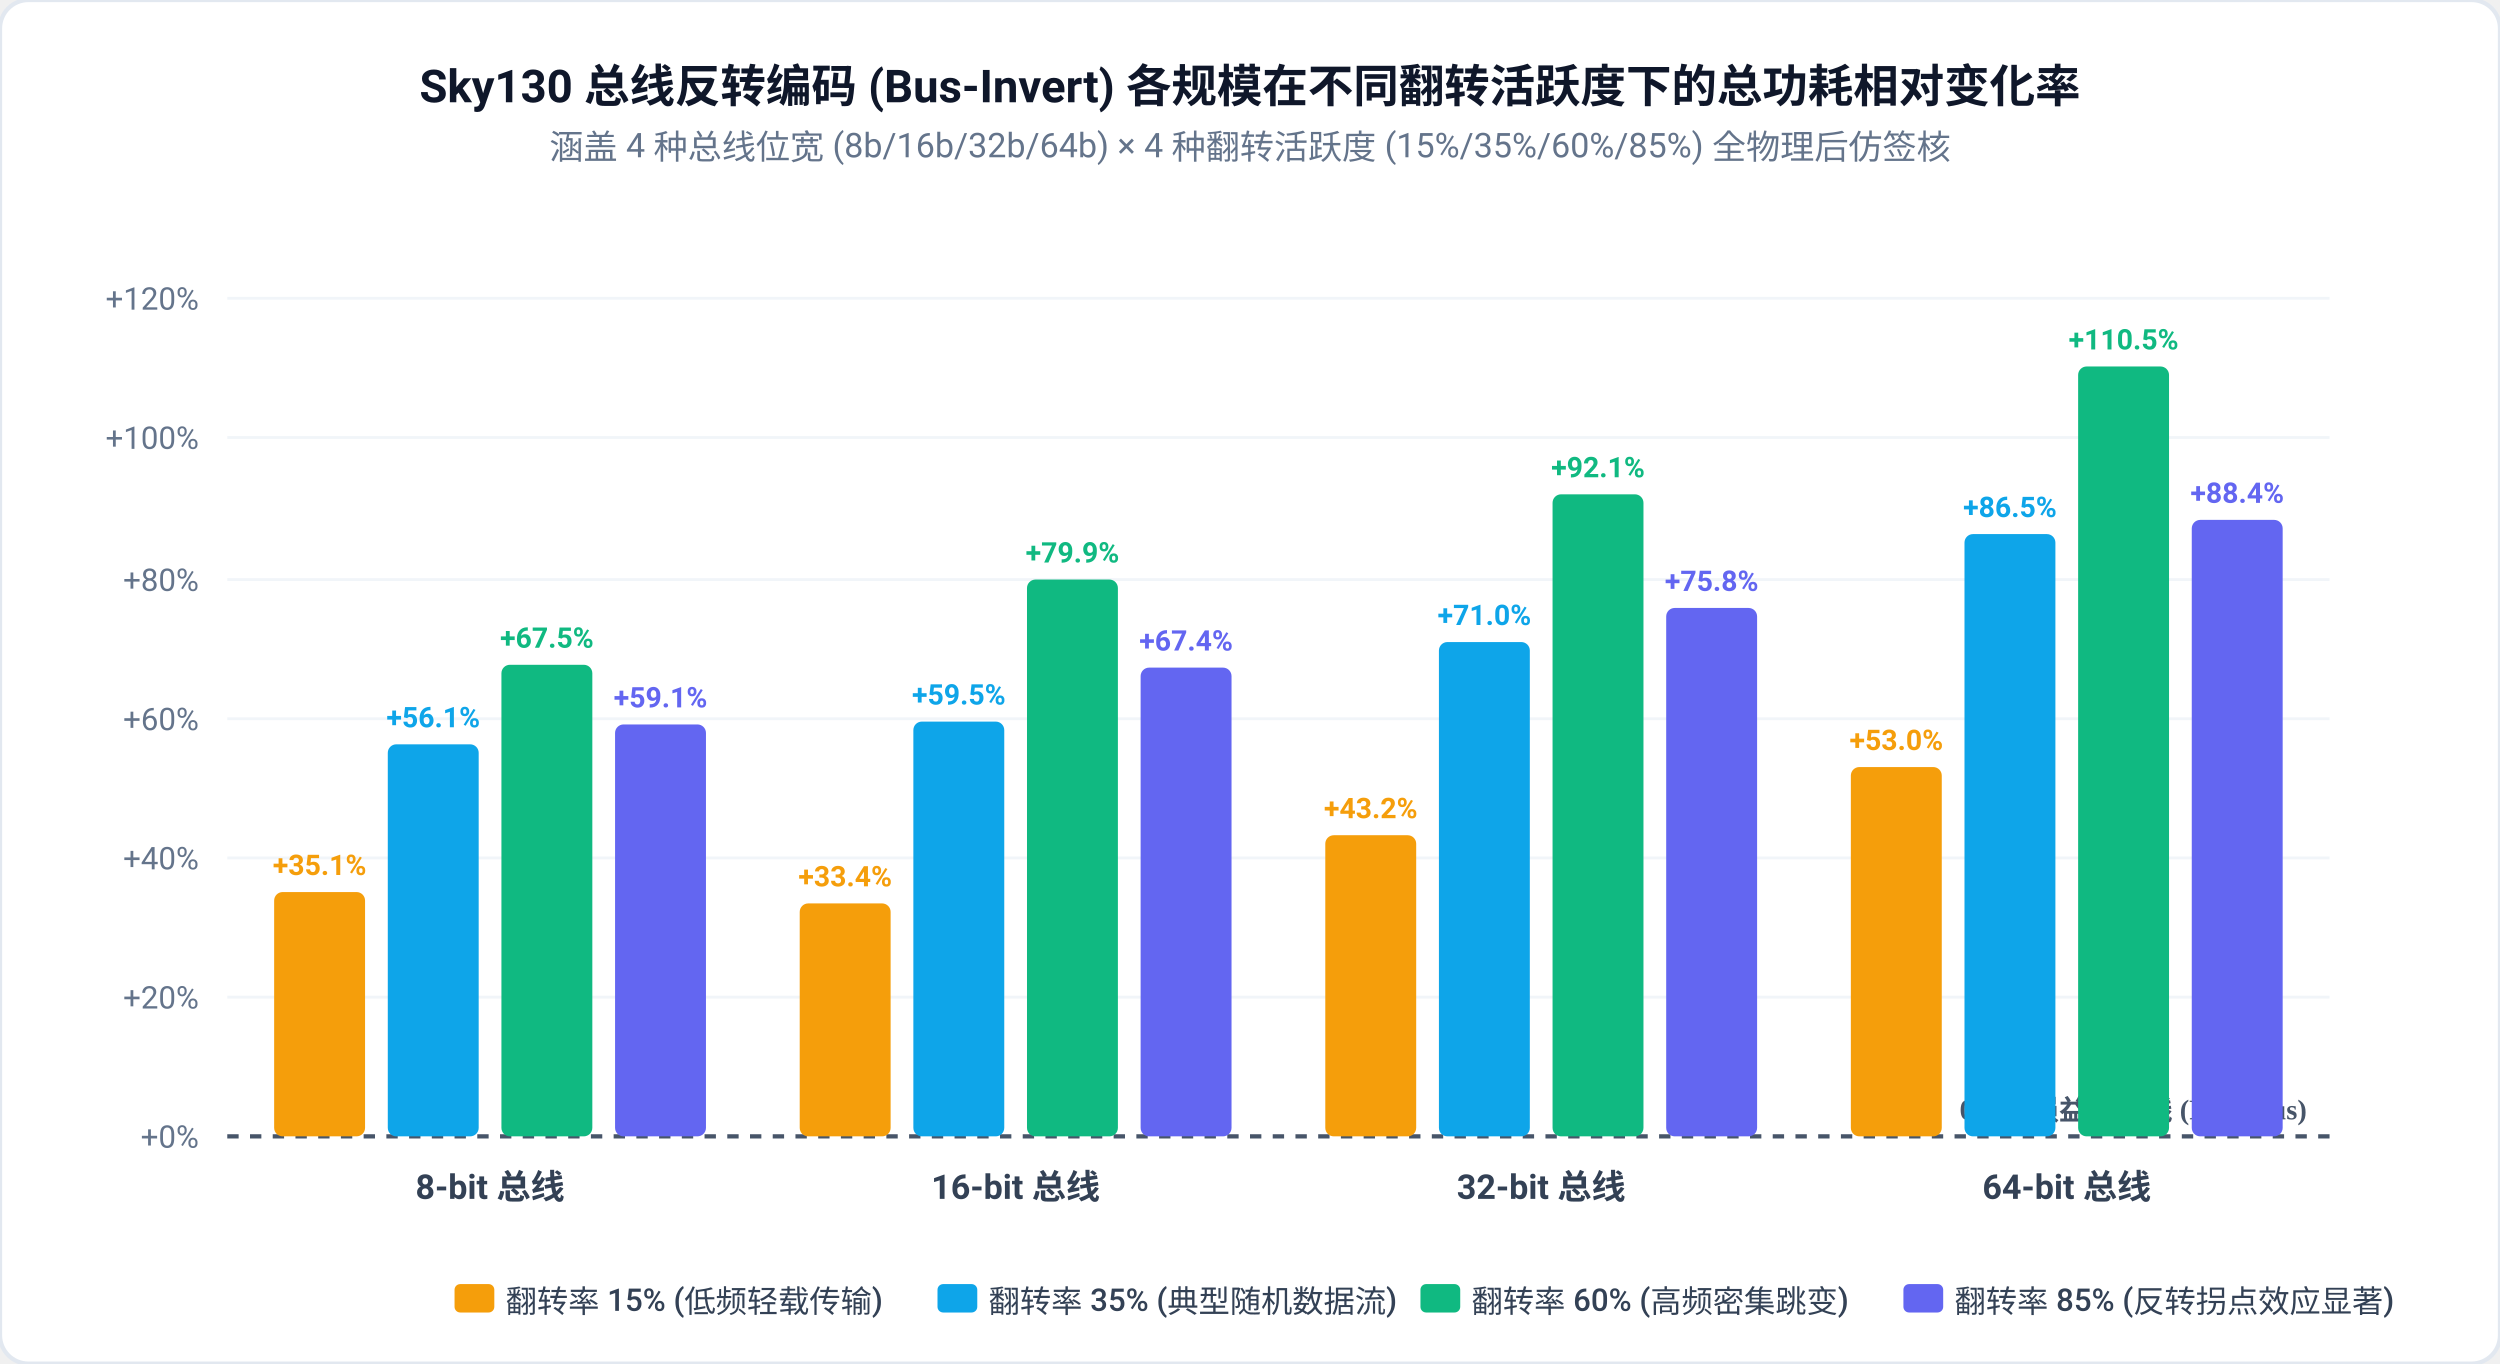
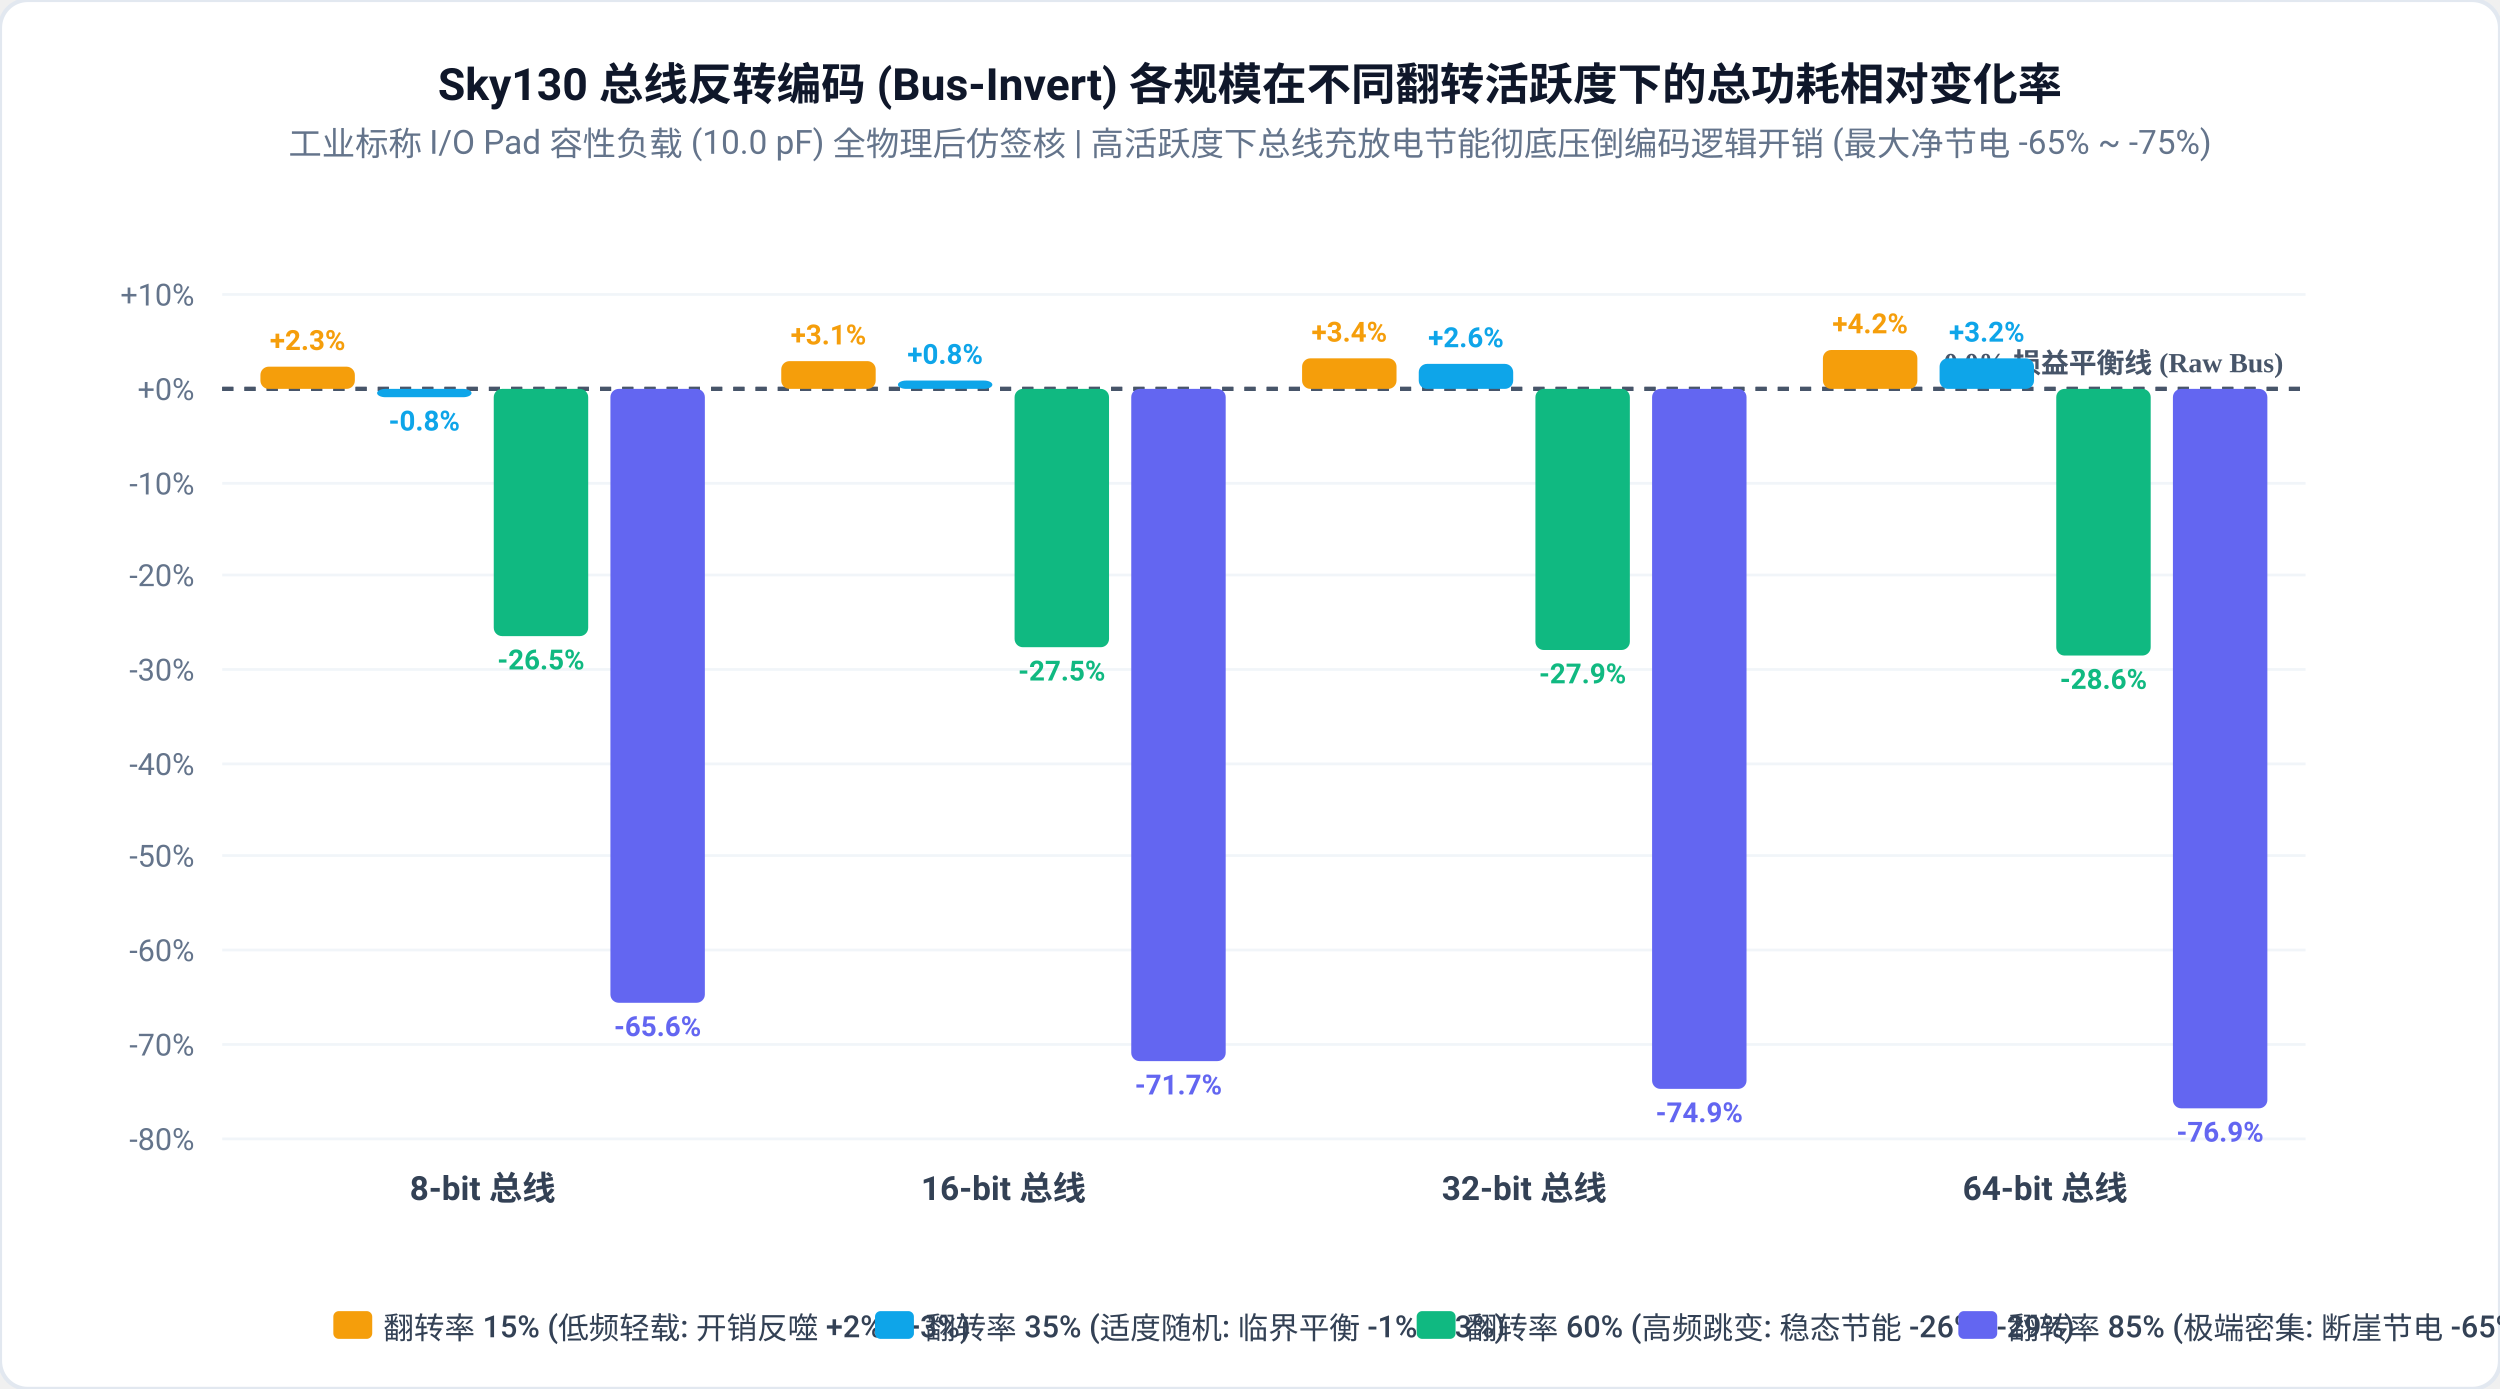
- <svg xmlns="http://www.w3.org/2000/svg" viewBox="0 0 880 480" width="880" height="480">
+ <svg xmlns="http://www.w3.org/2000/svg" viewBox="0 0 900 500" width="900" height="500">
  <defs>
    <style>
    .title { font-family: -apple-system, BlinkMacSystemFont, "Segoe UI", Roboto, Helvetica, Arial, sans-serif; font-size: 16px; font-weight: 700; fill: #0f172a; }
    .subtitle { font-family: -apple-system, BlinkMacSystemFont, "Segoe UI", Roboto, Helvetica, Arial, sans-serif; font-size: 12px; fill: #64748b; }
    .axis-label { font-family: -apple-system, BlinkMacSystemFont, "Segoe UI", Roboto, Helvetica, Arial, sans-serif; font-size: 12px; font-weight: 600; fill: #334155; }
    .tick-label { font-family: -apple-system, BlinkMacSystemFont, "Segoe UI", Roboto, Helvetica, Arial, sans-serif; font-size: 11px; fill: #64748b; }
    .data-label { font-family: -apple-system, BlinkMacSystemFont, "Segoe UI", Roboto, Helvetica, Arial, sans-serif; font-size: 10px; font-weight: 700; }
    .legend-text { font-family: -apple-system, BlinkMacSystemFont, "Segoe UI", Roboto, Helvetica, Arial, sans-serif; font-size: 11px; font-weight: 500; fill: #334155; }
    .grid-line { stroke: #f1f5f9; stroke-width: 1; }
    .zero-line { stroke: #475569; stroke-width: 1.5; stroke-dasharray: 4,4; }
    .axis-line { stroke: #cbd5e1; stroke-width: 1.5; }
  </style>
    <linearGradient id="grad-green" x1="0" y1="0" x2="0" y2="1">
      <stop offset="0%" stop-color="#10b981" />
      <stop offset="100%" stop-color="#059669" />
    </linearGradient>
    <linearGradient id="grad-blue" x1="0" y1="0" x2="0" y2="1">
      <stop offset="0%" stop-color="#0ea5e9" />
      <stop offset="100%" stop-color="#0284c7" />
    </linearGradient>
    <linearGradient id="grad-amber" x1="0" y1="0" x2="0" y2="1">
      <stop offset="0%" stop-color="#f59e0b" />
      <stop offset="100%" stop-color="#d97706" />
    </linearGradient>
    <linearGradient id="grad-red" x1="0" y1="0" x2="0" y2="1">
      <stop offset="0%" stop-color="#f43f5e" />
      <stop offset="100%" stop-color="#e11d48" />
    </linearGradient>
  </defs>
-   <rect width="880" height="480" rx="10" fill="#ffffff" stroke="#e2e8f0" stroke-width="1.5" />
-   <text x="440.0" y="36" text-anchor="middle" class="title">Sky130 总线反转编码 (Bus-Invert) 各规模在不同翻转活跃度下的总功耗相对变化率</text>
-   <text x="440.0" y="56" text-anchor="middle" class="subtitle">涵盖 4 种总线位宽 (8b/16b/32b/64b) × 4 种翻转活跃度 (15%/35%/60%/85%) 全物理后仿签核</text>
-   <line x1="80" y1="400" x2="820" y2="400" class="zero-line" />
-   <text x="70" y="404" text-anchor="end" class="tick-label">+0%</text>
-   <line x1="80" y1="351" x2="820" y2="351" class="grid-line" />
-   <text x="70" y="355" text-anchor="end" class="tick-label">+20%</text>
-   <line x1="80" y1="302" x2="820" y2="302" class="grid-line" />
-   <text x="70" y="306" text-anchor="end" class="tick-label">+40%</text>
-   <line x1="80" y1="253" x2="820" y2="253" class="grid-line" />
-   <text x="70" y="257" text-anchor="end" class="tick-label">+60%</text>
-   <line x1="80" y1="204" x2="820" y2="204" class="grid-line" />
-   <text x="70" y="208" text-anchor="end" class="tick-label">+80%</text>
-   <line x1="80" y1="154" x2="820" y2="154" class="grid-line" />
-   <text x="70" y="158" text-anchor="end" class="tick-label">+100%</text>
-   <line x1="80" y1="105" x2="820" y2="105" class="grid-line" />
-   <text x="70" y="109" text-anchor="end" class="tick-label">+120%</text>
-   <text x="812" y="394" text-anchor="end" font-size="10px" font-weight="600" fill="#475569">0.0% 损益基准线 (Raw Bus)</text>
-   <rect x="96.5" y="314" width="32" height="86" fill="#f59e0b" rx="3" />
-   <text x="112.5" y="308" text-anchor="middle" class="data-label" fill="#f59e0b">+35.1%</text>
-   <rect x="136.5" y="262" width="32" height="138" fill="#0ea5e9" rx="3" />
-   <text x="152.5" y="256" text-anchor="middle" class="data-label" fill="#0ea5e9">+56.1%</text>
-   <rect x="176.5" y="234" width="32" height="166" fill="#10b981" rx="3" />
-   <text x="192.5" y="228" text-anchor="middle" class="data-label" fill="#10b981">+67.5%</text>
-   <rect x="216.5" y="255" width="32" height="145" fill="#6366f1" rx="3" />
-   <text x="232.5" y="249" text-anchor="middle" class="data-label" fill="#6366f1">+59.1%</text>
-   <text x="172.5" y="422" text-anchor="middle" class="axis-label">8-bit 总线</text>
-   <rect x="281.5" y="318" width="32" height="82" fill="#f59e0b" rx="3" />
-   <text x="297.5" y="312" text-anchor="middle" class="data-label" fill="#f59e0b">+33.4%</text>
-   <rect x="321.5" y="254" width="32" height="146" fill="#0ea5e9" rx="3" />
-   <text x="337.5" y="248" text-anchor="middle" class="data-label" fill="#0ea5e9">+59.5%</text>
-   <rect x="361.5" y="204" width="32" height="196" fill="#10b981" rx="3" />
-   <text x="377.5" y="198" text-anchor="middle" class="data-label" fill="#10b981">+79.9%</text>
-   <rect x="401.5" y="235" width="32" height="165" fill="#6366f1" rx="3" />
-   <text x="417.5" y="229" text-anchor="middle" class="data-label" fill="#6366f1">+67.4%</text>
-   <text x="357.5" y="422" text-anchor="middle" class="axis-label">16-bit 总线</text>
-   <rect x="466.5" y="294" width="32" height="106" fill="#f59e0b" rx="3" />
-   <text x="482.5" y="288" text-anchor="middle" class="data-label" fill="#f59e0b">+43.2%</text>
-   <rect x="506.5" y="226" width="32" height="174" fill="#0ea5e9" rx="3" />
-   <text x="522.5" y="220" text-anchor="middle" class="data-label" fill="#0ea5e9">+71.0%</text>
-   <rect x="546.5" y="174" width="32" height="226" fill="#10b981" rx="3" />
-   <text x="562.5" y="168" text-anchor="middle" class="data-label" fill="#10b981">+92.1%</text>
-   <rect x="586.5" y="214" width="32" height="186" fill="#6366f1" rx="3" />
-   <text x="602.5" y="208" text-anchor="middle" class="data-label" fill="#6366f1">+75.8%</text>
-   <text x="542.5" y="422" text-anchor="middle" class="axis-label">32-bit 总线</text>
-   <rect x="651.5" y="270" width="32" height="130" fill="#f59e0b" rx="3" />
-   <text x="667.5" y="264" text-anchor="middle" class="data-label" fill="#f59e0b">+53.0%</text>
-   <rect x="691.5" y="188" width="32" height="212" fill="#0ea5e9" rx="3" />
-   <text x="707.5" y="182" text-anchor="middle" class="data-label" fill="#0ea5e9">+86.5%</text>
-   <rect x="731.5" y="129" width="32" height="271" fill="#10b981" rx="3" />
-   <text x="747.5" y="123" text-anchor="middle" class="data-label" fill="#10b981">+110.5%</text>
-   <rect x="771.5" y="183" width="32" height="217" fill="#6366f1" rx="3" />
-   <text x="787.5" y="177" text-anchor="middle" class="data-label" fill="#6366f1">+88.4%</text>
-   <text x="727.5" y="422" text-anchor="middle" class="axis-label">64-bit 总线</text>
-   <rect x="160" y="452" width="14" height="10" rx="2" fill="#f59e0b" />
-   <text x="178" y="462" class="legend-text">翻转率 15% (低频轻载传输)</text>
-   <rect x="330" y="452" width="14" height="10" rx="2" fill="#0ea5e9" />
-   <text x="348" y="462" class="legend-text">翻转率 35% (典型随机数据流)</text>
-   <rect x="500" y="452" width="14" height="10" rx="2" fill="#10b981" />
-   <text x="518" y="462" class="legend-text">翻转率 60% (高频密集跳变)</text>
-   <rect x="670" y="452" width="14" height="10" rx="2" fill="#6366f1" />
-   <text x="688" y="462" class="legend-text">翻转率 85% (反转拐点效应显著)</text>
+   <rect width="900" height="500" rx="10" fill="#ffffff" stroke="#e2e8f0" stroke-width="1.5" />
+   <text x="450.0" y="36" text-anchor="middle" class="title">Sky130 总线反转编码 (Bus-Invert) 各规模在不同翻转活跃度下的总功耗相对变化率</text>
+   <text x="450.0" y="56" text-anchor="middle" class="subtitle">工业标称 I/O Pad 容性负载 (10.0 pF) 全物理后仿签核 | 高活跃度下总线充放电节能彻底压倒编码逻辑开销 (最大净节电 -65% ~ -75%)</text>
+   <line x1="80" y1="410" x2="830" y2="410" class="grid-line" />
+   <text x="70" y="414" text-anchor="end" class="tick-label">-80%</text>
+   <line x1="80" y1="376" x2="830" y2="376" class="grid-line" />
+   <text x="70" y="380" text-anchor="end" class="tick-label">-70%</text>
+   <line x1="80" y1="342" x2="830" y2="342" class="grid-line" />
+   <text x="70" y="346" text-anchor="end" class="tick-label">-60%</text>
+   <line x1="80" y1="308" x2="830" y2="308" class="grid-line" />
+   <text x="70" y="312" text-anchor="end" class="tick-label">-50%</text>
+   <line x1="80" y1="275" x2="830" y2="275" class="grid-line" />
+   <text x="70" y="279" text-anchor="end" class="tick-label">-40%</text>
+   <line x1="80" y1="241" x2="830" y2="241" class="grid-line" />
+   <text x="70" y="245" text-anchor="end" class="tick-label">-30%</text>
+   <line x1="80" y1="207" x2="830" y2="207" class="grid-line" />
+   <text x="70" y="211" text-anchor="end" class="tick-label">-20%</text>
+   <line x1="80" y1="174" x2="830" y2="174" class="grid-line" />
+   <text x="70" y="178" text-anchor="end" class="tick-label">-10%</text>
+   <line x1="80" y1="140" x2="830" y2="140" class="zero-line" />
+   <text x="70" y="144" text-anchor="end" class="tick-label">+0%</text>
+   <line x1="80" y1="106" x2="830" y2="106" class="grid-line" />
+   <text x="70" y="110" text-anchor="end" class="tick-label">+10%</text>
+   <line x1="80" y1="140" x2="830" y2="140" class="zero-line" />
+   <text x="822" y="134" text-anchor="end" font-size="10px" font-weight="700" fill="#475569">0.0% 损益平衡线 (Raw Bus)</text>
+   <rect x="93.75" y="132" width="34" height="8" fill="#f59e0b" rx="3" />
+   <text x="110.75" y="126" text-anchor="middle" class="data-label" fill="#f59e0b">+2.3%</text>
+   <rect x="135.75" y="140" width="34" height="3" fill="#0ea5e9" rx="3" />
+   <text x="152.75" y="155" text-anchor="middle" class="data-label" fill="#0ea5e9">-0.8%</text>
+   <rect x="177.75" y="140" width="34" height="89" fill="#10b981" rx="3" />
+   <text x="194.75" y="241" text-anchor="middle" class="data-label" fill="#10b981">-26.5%</text>
+   <rect x="219.75" y="140" width="34" height="221" fill="#6366f1" rx="3" />
+   <text x="236.75" y="373" text-anchor="middle" class="data-label" fill="#6366f1">-65.6%</text>
+   <text x="173.75" y="432" text-anchor="middle" class="axis-label">8-bit 总线</text>
+   <rect x="281.25" y="130" width="34" height="10" fill="#f59e0b" rx="3" />
+   <text x="298.25" y="124" text-anchor="middle" class="data-label" fill="#f59e0b">+3.1%</text>
+   <rect x="323.25" y="137" width="34" height="3" fill="#0ea5e9" rx="3" />
+   <text x="340.25" y="131" text-anchor="middle" class="data-label" fill="#0ea5e9">+0.8%</text>
+   <rect x="365.25" y="140" width="34" height="93" fill="#10b981" rx="3" />
+   <text x="382.25" y="245" text-anchor="middle" class="data-label" fill="#10b981">-27.5%</text>
+   <rect x="407.25" y="140" width="34" height="242" fill="#6366f1" rx="3" />
+   <text x="424.25" y="394" text-anchor="middle" class="data-label" fill="#6366f1">-71.7%</text>
+   <text x="361.25" y="432" text-anchor="middle" class="axis-label">16-bit 总线</text>
+   <rect x="468.75" y="129" width="34" height="11" fill="#f59e0b" rx="3" />
+   <text x="485.75" y="123" text-anchor="middle" class="data-label" fill="#f59e0b">+3.4%</text>
+   <rect x="510.75" y="131" width="34" height="9" fill="#0ea5e9" rx="3" />
+   <text x="527.75" y="125" text-anchor="middle" class="data-label" fill="#0ea5e9">+2.6%</text>
+   <rect x="552.75" y="140" width="34" height="94" fill="#10b981" rx="3" />
+   <text x="569.75" y="246" text-anchor="middle" class="data-label" fill="#10b981">-27.9%</text>
+   <rect x="594.75" y="140" width="34" height="252" fill="#6366f1" rx="3" />
+   <text x="611.75" y="404" text-anchor="middle" class="data-label" fill="#6366f1">-74.9%</text>
+   <text x="548.75" y="432" text-anchor="middle" class="axis-label">32-bit 总线</text>
+   <rect x="656.25" y="126" width="34" height="14" fill="#f59e0b" rx="3" />
+   <text x="673.25" y="120" text-anchor="middle" class="data-label" fill="#f59e0b">+4.2%</text>
+   <rect x="698.25" y="129" width="34" height="11" fill="#0ea5e9" rx="3" />
+   <text x="715.25" y="123" text-anchor="middle" class="data-label" fill="#0ea5e9">+3.2%</text>
+   <rect x="740.25" y="140" width="34" height="96" fill="#10b981" rx="3" />
+   <text x="757.25" y="248" text-anchor="middle" class="data-label" fill="#10b981">-28.6%</text>
+   <rect x="782.25" y="140" width="34" height="259" fill="#6366f1" rx="3" />
+   <text x="799.25" y="411" text-anchor="middle" class="data-label" fill="#6366f1">-76.9%</text>
+   <text x="736.25" y="432" text-anchor="middle" class="axis-label">64-bit 总线</text>
+   <rect x="120" y="472" width="14" height="10" rx="2" fill="#f59e0b" />
+   <text x="138" y="482" class="legend-text">翻转率 15% (低频轻载: 开销反噬 +2%~+3%)</text>
+   <rect x="315" y="472" width="14" height="10" rx="2" fill="#0ea5e9" />
+   <text x="333" y="482" class="legend-text">翻转率 35% (适度随机: 临界平衡 -1%~+3%)</text>
+   <rect x="510" y="472" width="14" height="10" rx="2" fill="#10b981" />
+   <text x="528" y="482" class="legend-text">翻转率 60% (高频跳变: 稳态节能 -26%~-29%)</text>
+   <rect x="705" y="472" width="14" height="10" rx="2" fill="#6366f1" />
+   <text x="723" y="482" class="legend-text">翻转率 85% (极端密集: 断崖节电 -65%~-76%)</text>
</svg>
